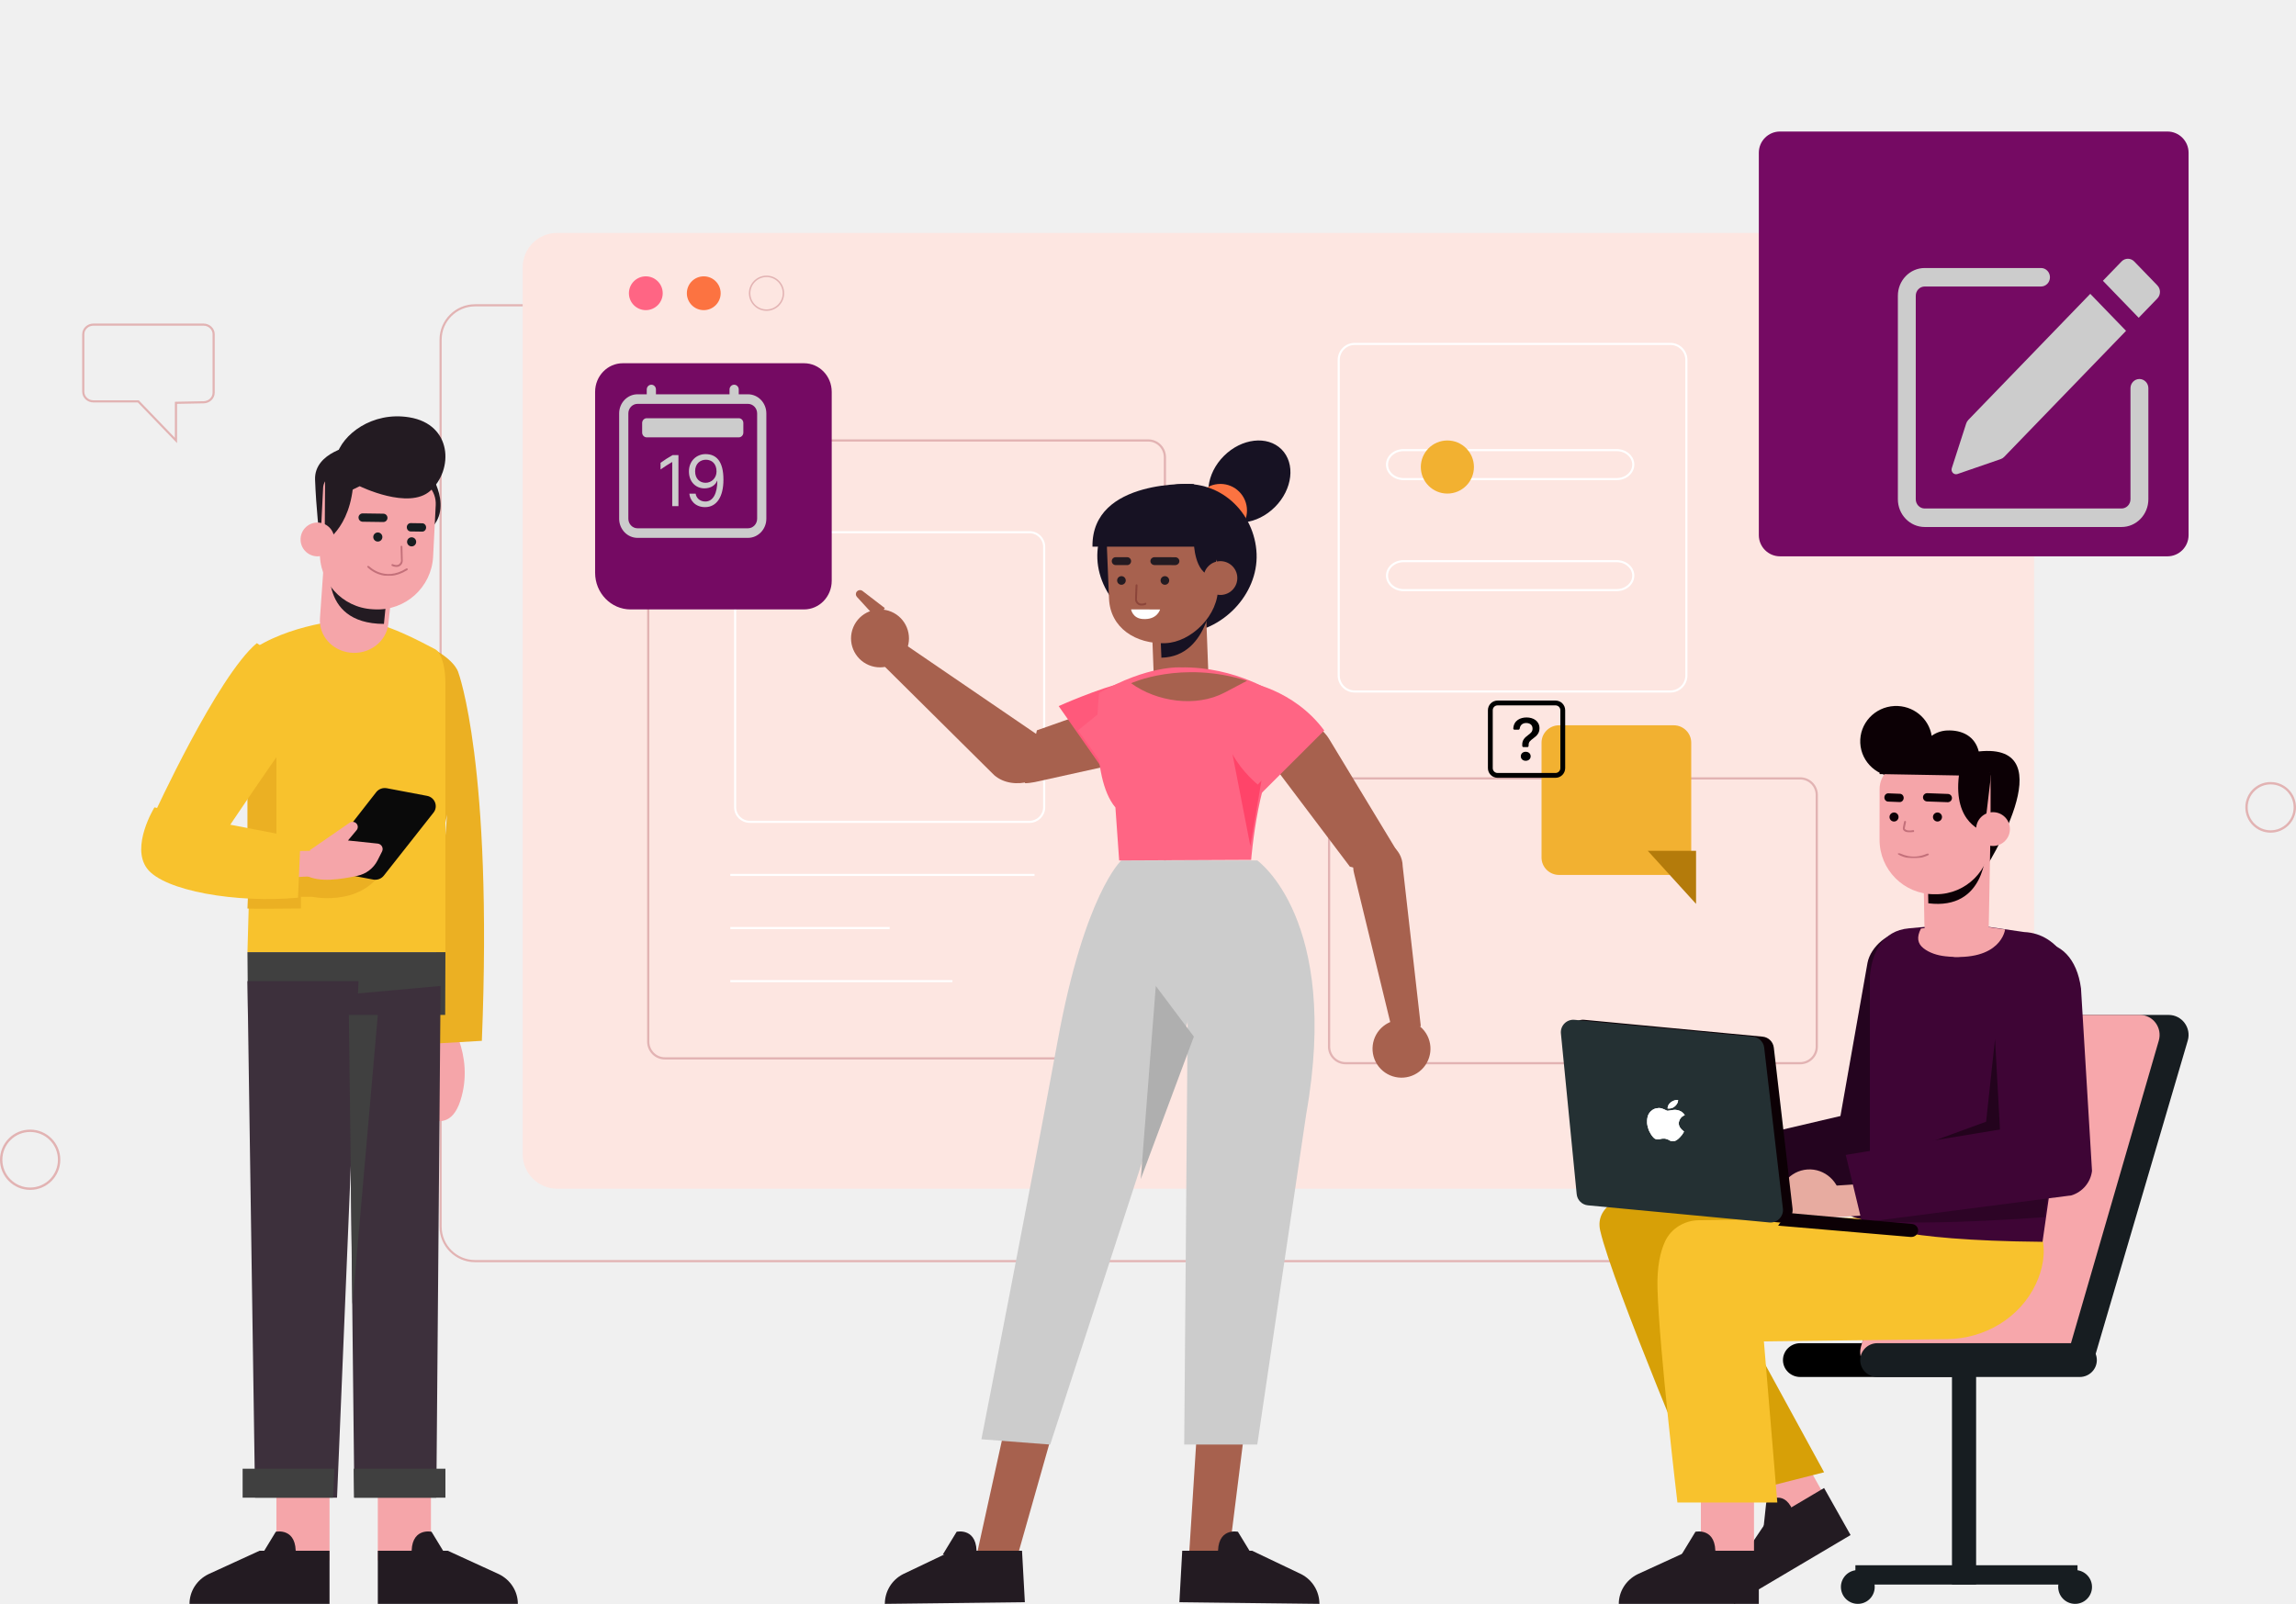
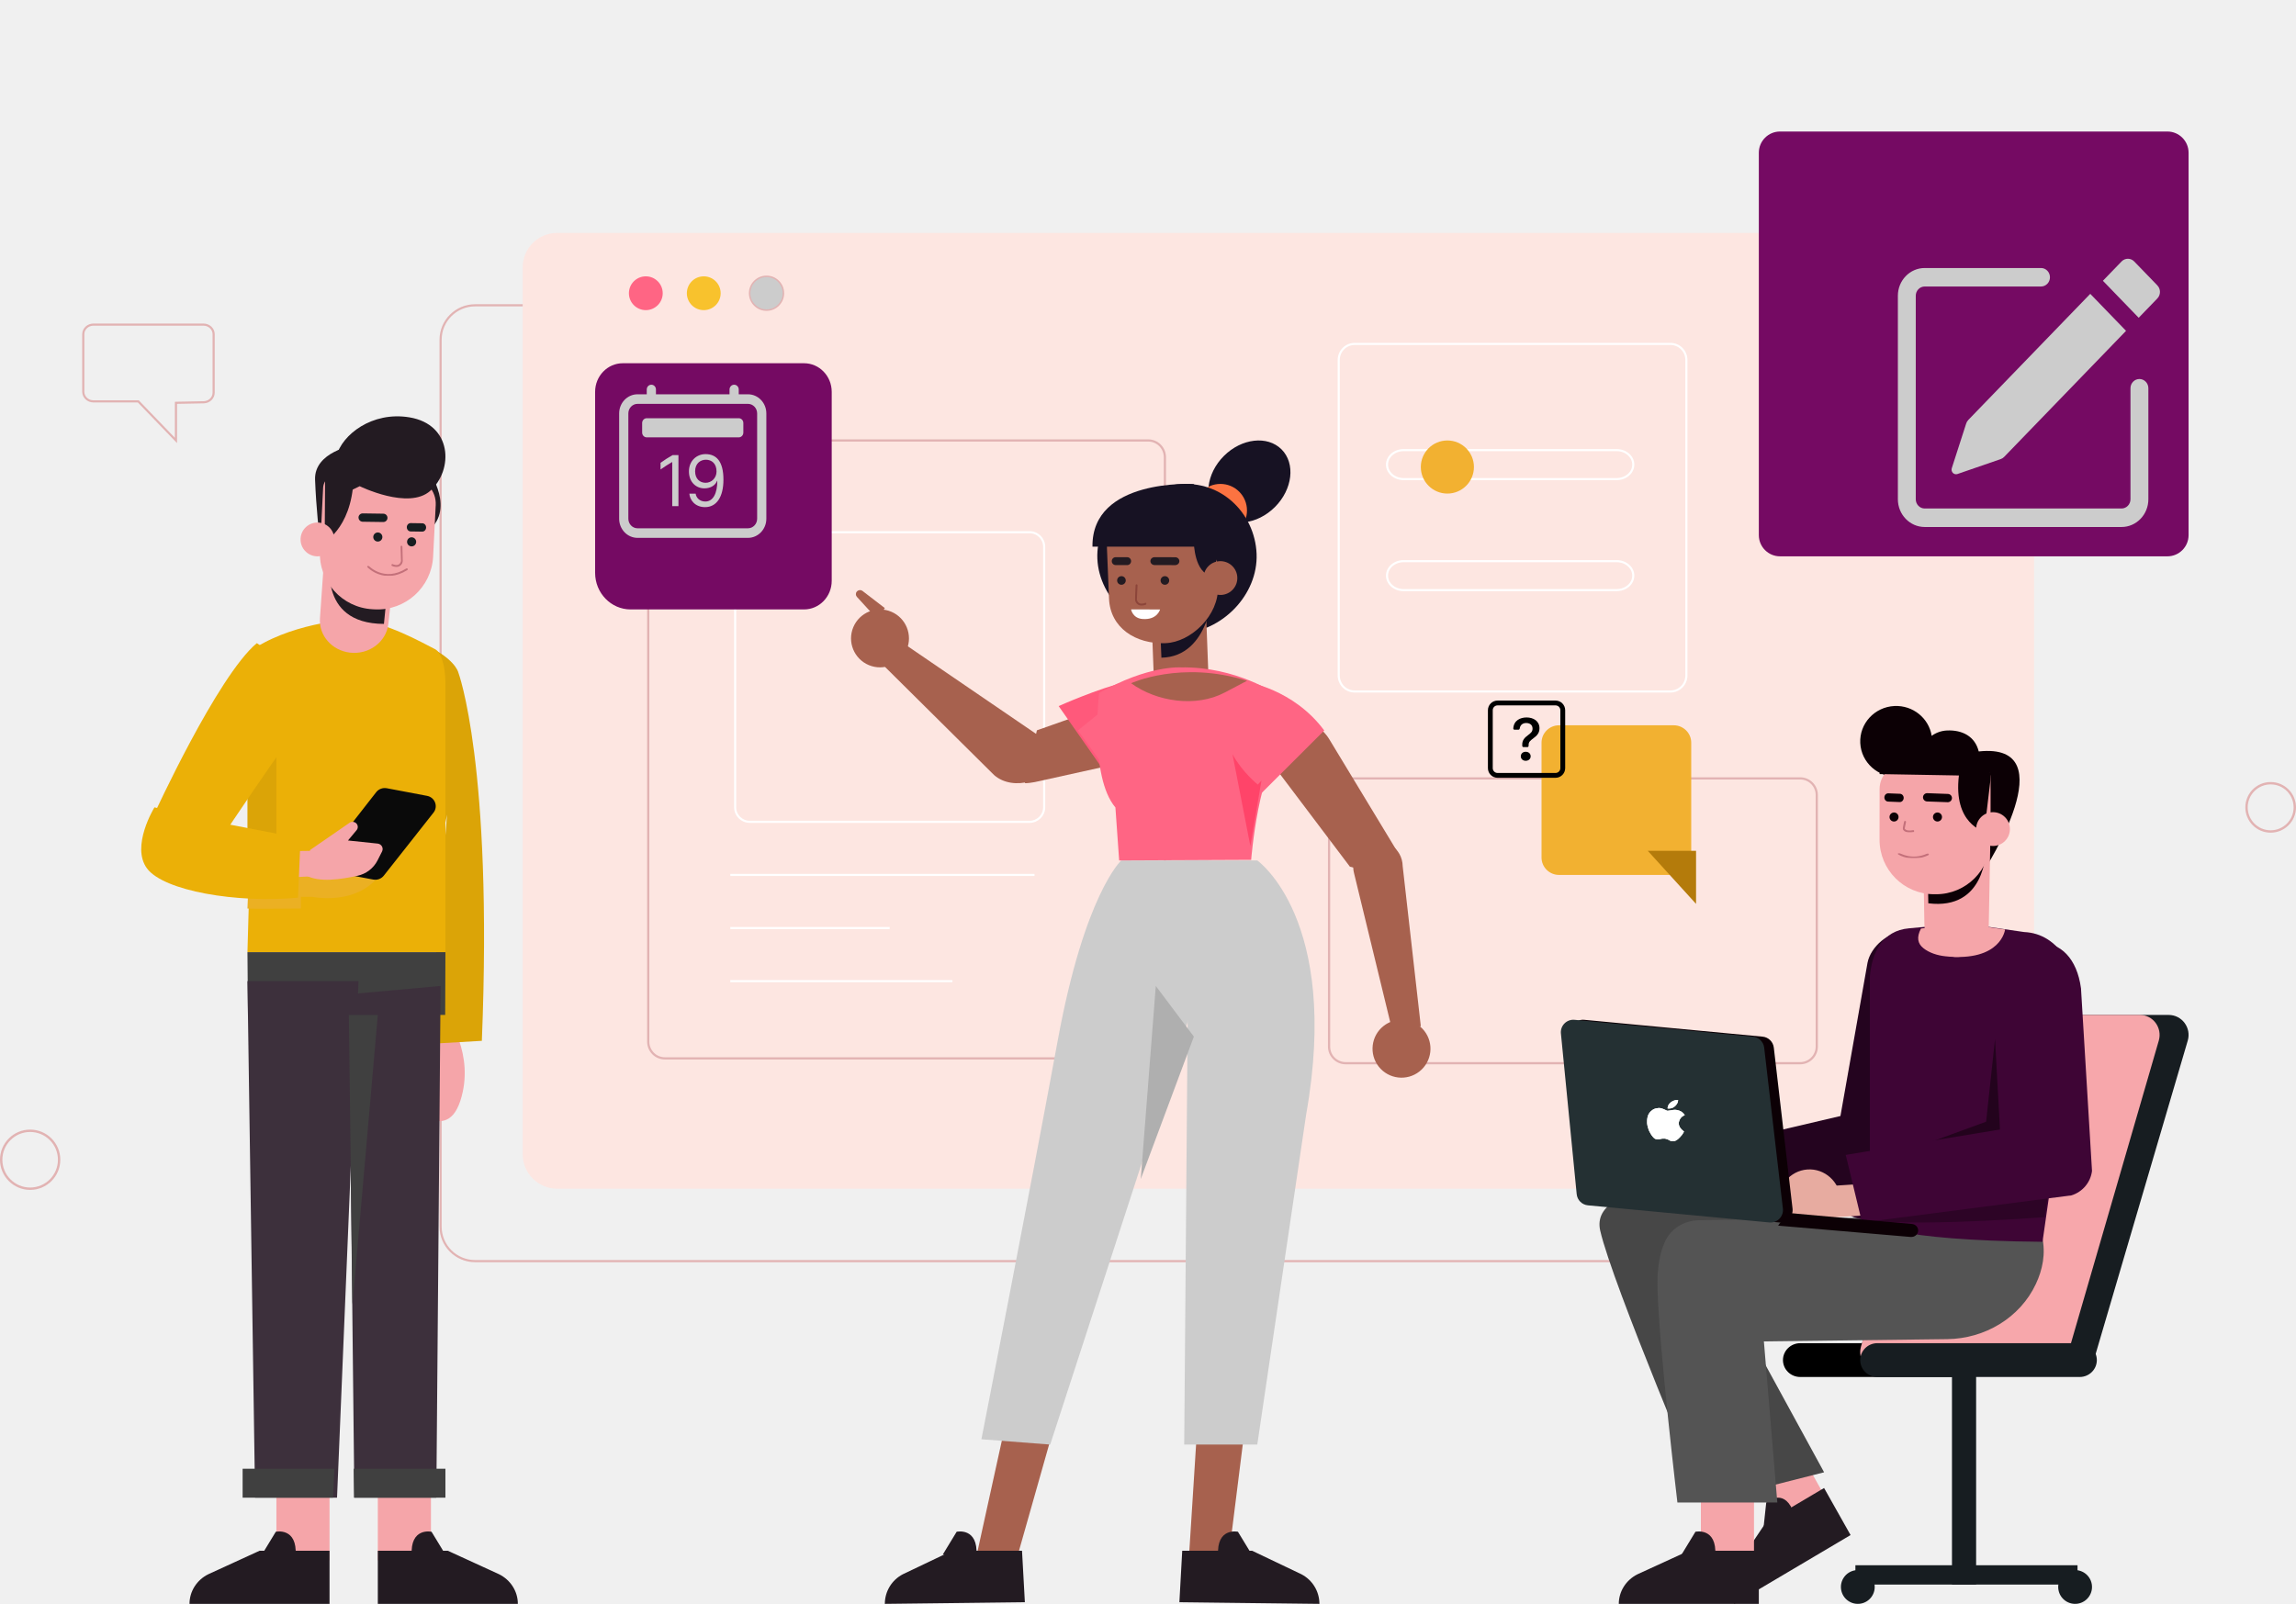
<svg xmlns="http://www.w3.org/2000/svg" xmlns:xlink="http://www.w3.org/1999/xlink" width="125.807mm" height="87.906mm" viewBox="0 0 125.807 87.906" version="1.1" id="svg5">
  <defs id="defs2">
    <polygon id="path-1" points="490,352 490,0 0,0 0,352 " />
  </defs>
  <g id="layer1" transform="translate(-16.36468,-133.9746)">
    <g id="Group-171" transform="matrix(0.2645833,0,0,0.2645833,12.46075,133.7748)" style="fill:none;fill-rule:evenodd;stroke:none;stroke-width:1">
      <path d="M 411.847,262 H 113.153 C 109.201,262 106,258.805 106,254.866 V 71.134 C 106,67.195 109.201,64 113.153,64 H 411.847 C 415.799,64 419,67.195 419,71.134 V 254.866 C 419,258.805 415.799,262 411.847,262 Z" id="Stroke-1" stroke="#e2b3b3" stroke-width="0.443" />
      <path d="M 428.845,247 H 130.155 C 126.201,247 123,243.805 123,239.864 V 56.136 C 123,52.195 126.201,49 130.155,49 H 428.845 C 432.799,49 436,52.195 436,56.136 V 239.864 C 436,243.805 432.799,247 428.845,247" id="Fill-3" fill="#fde6e1" />
      <path d="m 152,61.5 c 0,1.933 -1.567,3.5 -3.499,3.5 C 146.567,65 145,63.433 145,61.5 145,59.567 146.567,58 148.501,58 150.433,58 152,59.567 152,61.5" id="Fill-5" fill="#006be4" style="fill:#ff6584;fill-opacity:1" />
-       <path d="m 164,61.5 c 0,1.933 -1.566,3.5 -3.5,3.5 -1.933,0 -3.5,-1.567 -3.5,-3.5 0,-1.933 1.567,-3.5 3.5,-3.5 1.934,0 3.5,1.567 3.5,3.5" id="Fill-7" fill="#fc7341" />
-       <path d="m 177,61.5 c 0,1.933 -1.567,3.5 -3.5,3.5 -1.934,0 -3.5,-1.567 -3.5,-3.5 0,-1.933 1.566,-3.5 3.5,-3.5 1.933,0 3.5,1.567 3.5,3.5 z" id="Stroke-9" stroke="#e2b3b3" stroke-width="0.303" />
+       <path d="m 164,61.5 c 0,1.933 -1.566,3.5 -3.5,3.5 -1.933,0 -3.5,-1.567 -3.5,-3.5 0,-1.933 1.567,-3.5 3.5,-3.5 1.934,0 3.5,1.567 3.5,3.5" id="Fill-7" fill="#fc7341" style="fill:#f8c22d;fill-opacity:1" />
+       <path d="m 177,61.5 c 0,1.933 -1.567,3.5 -3.5,3.5 -1.934,0 -3.5,-1.567 -3.5,-3.5 0,-1.933 1.566,-3.5 3.5,-3.5 1.933,0 3.5,1.567 3.5,3.5 z" id="Stroke-9" stroke="#e2b3b3" stroke-width="0.303" style="fill:#cccccc;fill-opacity:1" />
      <path d="M 387.559,221 H 293.437 C 291.538,221 290,219.462 290,217.565 V 165.433 C 290,163.538 291.538,162 293.437,162 h 94.125 c 1.898,0 3.439,1.536 3.439,3.433 v 52.132 C 391,219.462 389.46,221 387.559,221 Z" id="Stroke-11" stroke="#e2b3b3" stroke-width="0.457" />
      <path d="M 252.554,220 H 152.442 C 150.541,220 149,218.445 149,216.526 V 95.474 C 149,93.555 150.541,92 152.442,92 H 252.554 C 254.457,92 256,93.555 256,95.472 V 216.526 C 256,218.445 254.457,220 252.554,220 Z" id="Stroke-13" stroke="#e2b3b3" stroke-width="0.457" />
      <path d="M 227.963,171 H 170.033 C 168.358,171 167,169.653 167,167.988 v -53.976 C 167,112.347 168.358,111 170.033,111 h 57.929 c 1.675,0 3.037,1.347 3.037,3.012 v 53.976 C 231,169.653 229.638,171 227.963,171 Z" id="Stroke-15" stroke="#ffffff" stroke-width="0.433" />
      <path d="m 166,182 h 63" id="Stroke-17" stroke="#ffffff" stroke-width="0.433" />
      <path d="m 166,193 h 33" id="Stroke-19" stroke="#ffffff" stroke-width="0.433" />
      <path d="m 166,204 h 46" id="Stroke-21" stroke="#ffffff" stroke-width="0.433" />
      <path d="M 360.698,144 H 295.302 C 293.478,144 292,142.512 292,140.679 V 75.321 C 292,73.486 293.478,72 295.302,72 h 65.395 C 362.521,72 364,73.486 364,75.321 V 140.679 C 364,142.512 362.521,144 360.698,144 Z" id="Stroke-23" stroke="#ffffff" stroke-width="0.433" />
      <path d="M 349.563,123 H 305.437 C 303.537,123 302,121.656 302,119.999 302,118.344 303.537,117 305.437,117 h 44.127 C 351.461,117 353,118.344 353,119.999 353,121.656 351.461,123 349.563,123 Z" id="Stroke-25" stroke="#ffffff" stroke-width="0.433" />
      <path d="M 349.563,100 H 305.437 C 303.537,100 302,98.656 302,96.999 302,95.342 303.537,94 305.437,94 h 44.127 C 351.461,94 353,95.342 353,96.999 353,98.656 351.461,100 349.563,100 Z" id="Stroke-27" stroke="#ffffff" stroke-width="0.433" />
      <path d="m 320,97.5 c 0,3.037 -2.462,5.5 -5.501,5.5 C 311.464,103 309,100.537 309,97.5 309,94.461 311.464,92 314.499,92 317.538,92 320,94.461 320,97.5" id="Fill-29" fill="#006be4" style="fill:#f2b131;fill-opacity:1" />
      <path d="M 56.889,68 H 34.111 C 32.945,68 32,68.892 32,69.99 v 11.919 c 0,1.1 0.945,1.992 2.111,1.992 h 9.283 L 51.197,92 v -7.803 l 5.734,-0.109 C 58.082,84.066 59,83.182 59,82.095 V 69.99 C 59,68.892 58.055,68 56.889,68 Z" id="Stroke-31" stroke="#e2b3b3" stroke-width="0.443" />
      <path d="M 27,240.999 C 27,244.315 24.314,247 20.999,247 17.686,247 15,244.315 15,240.999 15,237.685 17.686,235 20.999,235 24.314,235 27,237.685 27,240.999 Z" id="Stroke-33" stroke="#e2b3b3" stroke-width="0.49" />
      <path d="M 490,167.999 C 490,170.762 487.761,173 484.998,173 482.237,173 480,170.762 480,167.999 480,165.238 482.237,163 484.998,163 487.761,163 490,165.238 490,167.999 Z" id="Stroke-35" stroke="#e2b3b3" stroke-width="0.49" />
      <mask id="mask-2" fill="#ffffff">
        <use xlink:href="#path-1" id="use34" x="0" y="0" width="100%" height="100%" />
      </mask>
      <g id="Clip-38" />
      <path d="M 337.631,182 H 365 V 154.601 C 365,152.612 363.373,151 361.369,151 H 337.631 C 335.627,151 334,152.612 334,154.601 v 23.798 c 0,1.989 1.627,3.601 3.631,3.601" id="Fill-39" fill="#006be4" mask="url(#mask-2)" style="fill:#f2b131;fill-opacity:1" />
      <polygon id="Fill-40" fill="#006be4" mask="url(#mask-2)" points="356,177 366,177 366,188 " style="fill:#b47b0b;fill-opacity:1" />
      <path d="M 181.263,127 H 145.352 C 141.292,127 138,123.601 138,119.408 V 81.926 C 138,78.653 140.569,76 143.737,76 h 37.526 C 184.431,76 187,78.653 187,81.926 V 121.074 C 187,124.347 184.431,127 181.263,127" id="Fill-43" fill="#13ca92" mask="url(#mask-2)" style="fill:#750a63;fill-opacity:1" />
      <path d="M 463.611,116 H 383.389 C 380.965,116 379,114.032 379,111.604 V 32.398 C 379,29.968 380.965,28 383.389,28 h 80.223 C 466.035,28 468,29.968 468,32.398 V 111.604 C 468,114.032 466.035,116 463.611,116" id="Fill-46" fill="#13ca92" mask="url(#mask-2)" style="fill:#750a63;fill-opacity:1" />
      <path d="M 421.429,286 H 387.571 C 385.599,286 384,284.433 384,282.501 384,280.567 385.599,279 387.571,279 h 33.859 C 423.401,279 425,280.567 425,282.501 425,284.433 423.401,286 421.429,286" id="Fill-54" fill="#000000" mask="url(#mask-2)" />
      <polygon id="Fill-55" fill="#171d21" mask="url(#mask-2)" points="399,329 445,329 445,325 399,325 " />
      <path d="m 402.952,328.927 c 0.318,1.907 -0.973,3.708 -2.879,4.026 -1.907,0.314 -3.709,-0.974 -4.025,-2.881 -0.316,-1.907 0.974,-3.708 2.879,-4.024 1.907,-0.316 3.709,0.972 4.025,2.879" id="Fill-56" fill="#171d21" mask="url(#mask-2)" />
      <polygon id="Fill-57" fill="#171d21" mask="url(#mask-2)" points="419,329 424,329 424,283 419,283 " />
      <path d="m 447.952,328.927 c 0.316,1.907 -0.974,3.708 -2.879,4.026 -1.906,0.314 -3.708,-0.974 -4.026,-2.881 -0.316,-1.907 0.974,-3.708 2.879,-4.024 1.906,-0.316 3.708,0.972 4.026,2.879" id="Fill-58" fill="#171d21" mask="url(#mask-2)" />
      <path d="m 444.561,285 h -40.43 c -2.757,0 -4.741,-2.663 -3.958,-5.323 l 19.306,-65.704 C 419.996,212.209 421.608,211 423.438,211 h 40.43 c 2.757,0 4.741,2.665 3.96,5.321 l -19.308,65.704 C 448.001,283.789 446.391,285 444.561,285" id="Fill-59" fill="#171d21" mask="url(#mask-2)" />
      <path d="m 438.856,285 h -34.777 c -2.723,0 -4.681,-2.663 -3.909,-5.323 l 19.064,-65.704 C 419.746,212.209 421.336,211 423.143,211 h 34.779 c 2.721,0 4.679,2.665 3.909,5.321 l -19.066,65.704 C 442.253,283.789 440.661,285 438.856,285" id="Fill-60" fill="#f7a7ab" mask="url(#mask-2)" />
      <path d="M 445.461,286 H 403.539 C 401.585,286 400,284.433 400,282.501 400,280.567 401.585,279 403.539,279 h 41.921 C 447.415,279 449,280.567 449,282.501 449,284.433 447.415,286 445.461,286" id="Fill-61" fill="#171d21" mask="url(#mask-2)" />
      <polygon id="Fill-62" fill="#f5a5a9" mask="url(#mask-2)" points="393,311.315 383.453,317 376,303.685 385.551,298 " />
      <path d="m 392.513,309 -12.038,7.126 -6.376,9.511 c -1.398,2.226 -1.468,5.069 -0.176,7.363 L 398,318.745 Z" id="Fill-63" fill="#231b22" mask="url(#mask-2)" />
      <path d="m 380,317 0.533,-4.996 c 0,0 3.41,-3.072 5.467,1.53 z" id="Fill-64" fill="#231b22" mask="url(#mask-2)" />
-       <path d="m 373.115,246.064 c 0,0 -29.49,-1.468 -26.961,9.627 C 348.685,266.786 367.851,312 367.851,312 L 392.519,305.743 373.859,271.573 410,258.212 Z" id="Fill-65" fill="#f16532" mask="url(#mask-2)" style="fill:#d7a007;fill-opacity:1" />
+       <path d="m 373.115,246.064 c 0,0 -29.49,-1.468 -26.961,9.627 C 348.685,266.786 367.851,312 367.851,312 L 392.519,305.743 373.859,271.573 410,258.212 Z" id="Fill-65" fill="#f16532" mask="url(#mask-2)" style="fill:#474747;fill-opacity:1" />
      <polygon id="Fill-66" fill="#f5a5a9" mask="url(#mask-2)" points="367,324 378,324 378,308 367,308 " />
      <path d="m 379,322 h -14.502 l -10.596,4.856 C 351.507,328.04 350,330.411 350,333 h 29 z" id="Fill-67" fill="#231b22" mask="url(#mask-2)" />
      <path d="m 363,322.786 2.872,-4.723 c 0,0 4.497,-0.997 4.104,4.937 z" id="Fill-68" fill="#231b22" mask="url(#mask-2)" />
-       <path d="m 401.029,253 -34.469,0.528 c -2.976,0.043 -5.742,1.713 -6.983,4.404 -0.974,2.114 -1.694,5.224 -1.562,9.791 C 358.381,280.431 362.138,312 362.138,312 h 20.692 l -2.781,-33.37 37.96,-0.468 c 7.791,-0.094 15.079,-4.412 18.371,-11.439 1.373,-2.932 2.081,-6.26 1.286,-9.767 z" id="Fill-69" fill="#fc7341" mask="url(#mask-2)" style="fill:#f8c22d;fill-opacity:1" />
+       <path d="m 401.029,253 -34.469,0.528 c -2.976,0.043 -5.742,1.713 -6.983,4.404 -0.974,2.114 -1.694,5.224 -1.562,9.791 C 358.381,280.431 362.138,312 362.138,312 h 20.692 l -2.781,-33.37 37.96,-0.468 c 7.791,-0.094 15.079,-4.412 18.371,-11.439 1.373,-2.932 2.081,-6.26 1.286,-9.767 z" id="Fill-69" fill="#fc7341" mask="url(#mask-2)" style="fill:#545454;fill-opacity:1" />
      <path d="m 366,245.714 c 0.008,3.717 -2.425,4.277 -6.013,4.285 -3.592,0.008 -6.979,-0.54 -6.987,-4.257 -0.006,-3.717 2.898,-6.737 6.488,-6.743 3.59,-0.008 6.506,3 6.512,6.715" id="Fill-70" fill="#e7aba0" mask="url(#mask-2)" />
      <path d="M 370.597,248.985 363.417,249 c -1.875,0.004 -3.413,-1.565 -3.417,-3.486 -0.004,-1.922 1.528,-3.495 3.403,-3.499 L 370.583,242 c 1.875,-0.004 3.413,1.565 3.417,3.486 0.004,1.922 -1.528,3.495 -3.403,3.499" id="Fill-71" fill="#e7aba0" mask="url(#mask-2)" />
      <path d="M 369.499,251 367,238.715 l 28.903,-6.773 5.605,-31.742 c 0.622,-3.278 4.483,-6.749 7.755,-6.128 3.272,0.621 6.276,4.43 5.655,7.708 l -3.607,41.367 c -0.44,2.329 -2.2,4.183 -4.497,4.744 z" id="Fill-72" fill="#0458af" mask="url(#mask-2)" style="fill:#24041f;fill-opacity:1" />
      <path d="m 433.947,193.83 c 7.524,0.335 10.819,8.26 11.053,13.558 L 437.751,258 C 406.447,257.725 402,254.06 402,254.06 v -51.005 c 0.382,-4.909 2.597,-9.528 8.101,-9.994 L 421.348,192 Z" id="Fill-73" fill="#006be4" mask="url(#mask-2)" style="fill:#3e0535;fill-opacity:1" />
      <path d="M 412.58,193.106 420.828,192 430,193.304 c 0,0 -0.791,6.749 -12.329,5.554 -1.737,-0.18 -3.41,-0.74 -4.594,-1.689 -1.172,-0.936 -1.463,-2.22 -0.497,-4.063" id="Fill-74" fill="#f5a5a9" mask="url(#mask-2)" />
      <polygon id="Fill-75" fill="#0458af" mask="url(#mask-2)" points="410,239 426.071,233.116 427.916,216 429,235.775 " style="fill:#23031d;fill-opacity:1" />
      <path d="m 439,248 c -0.116,-0.007 -0.841,4.895 -0.841,4.895 0,0 -35.053,2.671 -40.159,-0.29 z" id="Fill-76" fill="#0458af" mask="url(#mask-2)" style="fill:#2d0426;fill-opacity:1" />
      <path d="m 395.982,249.253 c 0.247,3.7 -2.146,4.427 -5.726,4.681 -3.58,0.253 -6.996,-0.063 -7.241,-3.761 -0.245,-3.698 2.458,-6.902 6.038,-7.157 3.582,-0.253 6.684,2.539 6.929,6.237" id="Fill-77" fill="#e7aba0" mask="url(#mask-2)" />
      <path d="m 400.821,252.522 -7.172,0.47 c -1.874,0.122 -3.511,-1.242 -3.641,-3.034 -0.128,-1.792 1.299,-3.359 3.173,-3.481 l 7.172,-0.47 c 1.874,-0.122 3.511,1.24 3.639,3.034 0.13,1.792 -1.299,3.359 -3.171,3.481" id="Fill-78" fill="#e7aba0" mask="url(#mask-2)" />
      <path d="M 400.374,254 397,239.996 l 32.994,-5.436 -1.647,-27.69 c -1.334,-6.147 4.406,-11.52 8.83,-10.806 4.233,-0.065 7.722,3.17 8.543,9.44 L 448,243.32 c -0.289,2.364 -1.955,4.343 -4.254,5.059 z" id="Fill-79" fill="#006be4" mask="url(#mask-2)" style="fill:#3e0535;fill-opacity:1" />
      <path d="m 342.828,212.012 36.951,3.488 c 1.216,0.113 2.183,1.063 2.325,2.277 l 3.877,33.336 c 0.191,1.634 -1.173,3.03 -2.809,2.876 l -37.565,-3.546 c -1.234,-0.115 -2.211,-1.089 -2.329,-2.322 l -3.265,-33.279 c -0.16,-1.621 1.198,-2.982 2.815,-2.83" id="Fill-80" fill="#0c0005" mask="url(#mask-2)" />
      <path d="m 340.83,212.012 36.952,3.488 c 1.214,0.113 2.183,1.063 2.326,2.277 l 3.875,33.336 c 0.191,1.634 -1.171,3.03 -2.809,2.876 l -37.566,-3.546 c -1.232,-0.117 -2.209,-1.091 -2.329,-2.324 l -3.265,-33.276 c -0.158,-1.621 1.198,-2.984 2.817,-2.83" id="Fill-81" fill="#243033" mask="url(#mask-2)" />
      <path d="m 384.829,252 25.872,2.301 c 0.789,0.071 1.367,0.731 1.293,1.475 -0.073,0.742 -0.773,1.288 -1.564,1.219 L 383,254.65 Z" id="Fill-82" fill="#0c0005" mask="url(#mask-2)" />
      <path d="m 407.088,147.009 c 3.835,-0.181 7.127,2.526 7.709,6.175 0.888,-0.646 1.971,-1.05 3.154,-1.107 3.186,-0.149 5.821,1.219 6.591,4.341 C 442.882,154.453 425.684,181 425.684,181 l -1.393,-10.229 -0.509,-11.463 c -0.657,2.285 -2.734,4.007 -5.279,4.129 -2.671,0.124 -5.001,-1.561 -5.776,-3.956 -1.264,1.256 -2.989,2.075 -4.926,2.166 -4.109,0.194 -7.597,-2.927 -7.794,-6.969 -0.195,-4.042 2.973,-7.476 7.08,-7.67" id="Fill-84" fill="#0c0005" mask="url(#mask-2)" />
      <path d="m 427,172 -0.379,20.289 c -0.07,3.6 -2.843,6.53 -6.345,6.703 -3.756,0.185 -6.92,-2.853 -6.986,-6.715 L 413,175.237 Z" id="Fill-85" fill="#f5a5a9" mask="url(#mask-2)" />
      <path d="m 426,177 c 0,0 0,12.371 -11.901,10.874 L 414,182.177 Z" id="Fill-86" fill="#0c0005" mask="url(#mask-2)" />
      <path d="m 415.279,186 h 0.421 c 6.233,0.006 11.289,-5.052 11.292,-11.297 L 427,161.938 c 0.002,-1.616 -1.306,-2.926 -2.919,-2.928 L 409.228,159 c -2.882,-0.002 -5.218,2.335 -5.22,5.222 L 404,174.687 c -0.004,6.245 5.045,11.309 11.279,11.313" id="Fill-87" fill="#f5a5a9" mask="url(#mask-2)" />
      <path d="m 415.066,170.071 c 0.04,0.516 0.49,0.902 1.004,0.862 0.516,-0.04 0.902,-0.488 0.864,-1.004 -0.042,-0.516 -0.492,-0.902 -1.006,-0.862 -0.516,0.04 -0.904,0.488 -0.862,1.004" id="Fill-88" fill="#0c0005" mask="url(#mask-2)" />
      <path d="m 406.066,170.072 c 0.042,0.516 0.49,0.902 1.006,0.862 0.516,-0.04 0.9,-0.488 0.862,-1.004 -0.04,-0.516 -0.49,-0.902 -1.004,-0.864 -0.516,0.042 -0.904,0.49 -0.864,1.006" id="Fill-89" fill="#0c0005" mask="url(#mask-2)" />
      <path d="M 409.284,171 409,172.387 c 0,0 0.152,0.877 2,0.534" id="Stroke-90" stroke="#c3707a" stroke-width="0.402" stroke-linecap="round" stroke-linejoin="round" mask="url(#mask-2)" />
      <path d="m 418.279,166.925 c -0.057,0.01 -0.117,0.014 -0.175,0.01 l -4.271,-0.156 c -0.478,-0.02 -0.849,-0.416 -0.833,-0.892 0.018,-0.472 0.417,-0.838 0.897,-0.824 l 4.271,0.158 c 0.478,0.02 0.849,0.416 0.831,0.89 -0.014,0.414 -0.325,0.748 -0.72,0.814" id="Fill-91" fill="#0c0005" mask="url(#mask-2)" />
      <path d="m 408.336,166.893 c -0.052,0.01 -0.108,0.014 -0.162,0.012 l -2.407,-0.098 c -0.439,-0.018 -0.783,-0.414 -0.766,-0.886 0.015,-0.476 0.387,-0.844 0.824,-0.826 l 2.407,0.096 c 0.442,0.018 0.785,0.414 0.768,0.888 -0.013,0.416 -0.299,0.75 -0.664,0.814" id="Fill-92" fill="#0c0005" mask="url(#mask-2)" />
      <path d="m 408,177.599 c 0,0 2.655,1.712 6,0.136" id="Stroke-93" stroke="#c3707a" stroke-width="0.402" stroke-linecap="round" stroke-linejoin="round" mask="url(#mask-2)" />
      <path d="m 425.696,173 c 0,0 -6.489,-1.512 -5.258,-11.602 L 404,161.107 404.397,157 l 18.231,0.253 c 2.603,0.038 4.613,2.348 4.349,4.998 z" id="Fill-94" fill="#0c0005" mask="url(#mask-2)" />
      <path d="m 424,172.497 c -0.002,1.934 1.563,3.501 3.498,3.503 1.931,0.002 3.5,-1.567 3.502,-3.497 0,-1.934 -1.565,-3.501 -3.498,-3.503 -1.933,-0.002 -3.502,1.565 -3.502,3.497" id="Fill-95" fill="#f5a5a9" mask="url(#mask-2)" />
      <path d="m 278.787,105.787 c -3.678,3.676 -9.024,4.288 -11.943,1.369 -2.919,-2.919 -2.305,-8.266 1.369,-11.943 3.676,-3.674 9.022,-4.288 11.943,-1.369 2.919,2.919 2.307,8.266 -1.369,11.943" id="Fill-96" fill="#171223" mask="url(#mask-2)" />
      <path d="m 273,106.5 c 0,3.039 -2.463,5.5 -5.501,5.5 C 264.463,112 262,109.539 262,106.5 c 0,-3.037 2.463,-5.5 5.499,-5.5 3.038,0 5.501,2.463 5.501,5.5" id="Fill-97" fill="#fc7341" mask="url(#mask-2)" />
      <path d="m 242.012,116.49 c 0.346,8.417 8.502,15.834 17.204,15.5 8.7,-0.335 16.117,-8.105 15.773,-16.522 -0.344,-8.419 -7.559,-15.904 -17.438,-14.232 -8.578,1.454 -15.885,6.835 -15.539,15.254" id="Fill-98" fill="#171223" mask="url(#mask-2)" />
      <path d="M 264.994,140.148 264.307,122 253,122.497 l 0.688,18.146 c 0.139,3.093 2.782,5.489 5.902,5.351 3.122,-0.137 5.541,-2.754 5.404,-5.847" id="Fill-99" fill="#a7614e" mask="url(#mask-2)" />
      <path d="m 266,123 c 0,0 -0.63,13.797 -10.723,14 L 255,130.115 Z" id="Fill-100" fill="#171223" mask="url(#mask-2)" />
      <path d="m 256.143,133.988 v 0 c -6.226,0.239 -11.466,-3.196 -11.713,-9.216 l -0.426,-10.352 c -0.183,-4.441 4.642,-9.315 7.35,-9.42 l 10.094,2.324 c 2.706,-0.105 5.013,1.954 5.119,4.575 l 0.424,10.311 c 0.247,6.02 -5.603,11.576 -10.849,11.777" id="Fill-101" fill="#a7614e" mask="url(#mask-2)" />
      <path d="m 255.112,121.098 c 0.054,0.49 0.496,0.844 0.986,0.79 0.49,-0.056 0.844,-0.498 0.79,-0.988 -0.056,-0.49 -0.496,-0.844 -0.986,-0.788 -0.492,0.054 -0.844,0.496 -0.79,0.986" id="Fill-102" fill="#231b22" mask="url(#mask-2)" />
      <path d="m 246.112,121.1 c 0.054,0.49 0.496,0.842 0.986,0.788 0.49,-0.056 0.844,-0.496 0.79,-0.988 -0.056,-0.49 -0.496,-0.842 -0.986,-0.788 -0.492,0.056 -0.844,0.498 -0.79,0.988" id="Fill-103" fill="#231b22" mask="url(#mask-2)" />
      <path d="M 250.131,122 250,124.962 c 0,0 0.194,1.55 2,0.863" id="Stroke-104" stroke="#8c453a" stroke-width="0.399" stroke-linecap="round" stroke-linejoin="round" mask="url(#mask-2)" />
      <path d="m 258.309,117.807 c -0.055,0.01 -0.116,0.016 -0.175,0.016 l -4.272,-0.012 c -0.477,0 -0.864,-0.368 -0.862,-0.82 0,-0.452 0.387,-0.814 0.866,-0.814 l 4.274,0.01 c 0.477,0 0.86,0.368 0.86,0.822 0,0.394 -0.296,0.722 -0.691,0.798" id="Fill-105" fill="#231b22" mask="url(#mask-2)" />
      <path d="m 248.363,117.804 c -0.051,0.012 -0.107,0.016 -0.162,0.016 l -2.407,-0.006 c -0.44,-0.002 -0.796,-0.368 -0.795,-0.82 0,-0.452 0.358,-0.816 0.798,-0.814 l 2.407,0.004 c 0.442,0.002 0.795,0.37 0.795,0.822 0,0.394 -0.273,0.722 -0.637,0.798" id="Fill-106" fill="#231b22" mask="url(#mask-2)" />
      <path d="m 249,127 6,0.002 c 0,0 -0.561,2.206 -3.615,1.982 C 249.3,128.833 249,127 249,127" id="Fill-107" fill="#ffffff" mask="url(#mask-2)" />
      <path d="m 262,113.217 c 0,0 0.122,6.259 3.625,6.783 L 268,113 Z" id="Fill-108" fill="#171223" mask="url(#mask-2)" />
      <path d="m 270.997,120.36 c 0.076,1.932 -1.426,3.561 -3.358,3.638 -1.932,0.076 -3.559,-1.428 -3.637,-3.36 -0.076,-1.931 1.428,-3.56 3.358,-3.634 1.932,-0.078 3.56,1.426 3.637,3.357" id="Fill-109" fill="#a7614e" mask="url(#mask-2)" />
      <path d="m 261.914,101.027 c 0,0 -21.109,-1.241 -20.913,12.973 H 270 l -3.92,-9.661 z" id="Fill-110" fill="#171223" mask="url(#mask-2)" />
      <polygon id="Fill-111" fill="#a7614e" mask="url(#mask-2)" points="269.245,323 261,323 262.905,293 273,293 " />
      <path d="m 259.588,322 h 14.484 l 10.178,4.856 C 286.551,328.041 288,330.412 288,333 l -29,-0.342 z" id="Fill-112" fill="#231b22" mask="url(#mask-2)" />
      <path d="m 274,322.787 -2.874,-4.724 c 0,0 -4.495,-0.997 -4.102,4.937 z" id="Fill-113" fill="#231b22" mask="url(#mask-2)" />
      <path d="m 275.131,179 c 0,0 17.305,12.141 10.124,52.617 L 275.131,300 H 260 L 260.877,191.829 260,179 Z" id="Fill-114" fill="#231b22" mask="url(#mask-2)" style="fill:#cccccc;fill-opacity:1" />
      <polygon id="Fill-115" fill="#a7614e" mask="url(#mask-2)" points="217,323 225.5,323 234,293 223.593,293 " />
      <path d="m 226.412,322 h -14.486 l -10.176,4.856 C 199.447,328.041 198,330.412 198,333 l 29,-0.342 z" id="Fill-116" fill="#231b22" mask="url(#mask-2)" />
      <path d="m 210,322.787 2.874,-4.724 c 0,0 4.494,-0.997 4.101,4.937 z" id="Fill-117" fill="#231b22" mask="url(#mask-2)" />
      <path d="m 246.963,179 c 0,0 -7.58,6.904 -13.15,37.26 C 228.241,246.615 218,298.902 218,298.902 L 232.246,300 262.94,205.623 265,179 Z" id="Fill-118" fill="#231b22" mask="url(#mask-2)" style="fill:#cccccc;fill-opacity:1" />
      <polygon id="Fill-119" fill="#111012" mask="url(#mask-2)" points="251,245 262,215.492 254.116,205 " style="fill:#afafaf;fill-opacity:1" />
      <path d="m 227,162.999 c 0.51,0.018 1.579,-0.135 2.081,-0.237 l 29.922,-6.613 c 4.257,-0.661 10.485,-7.179 8.675,-11.252 -1.333,-2.992 -4.544,-4.535 -7.587,-3.647 l -30.6,10.794 z" id="Fill-120" fill="#a7614e" mask="url(#mask-2)" />
      <path d="M 229.292,152.756 201.826,134 198,138.868 l 22.638,22.452 c 3.947,3.452 11.41,1.272 13.065,-3.704 1.146,-3.45 -1.172,-3.215 -4.41,-4.86" id="Fill-121" fill="#a7614e" mask="url(#mask-2)" />
      <path d="m 202.528,135.328 c -1.285,3.052 -4.801,4.485 -7.856,3.201 -3.053,-1.286 -4.486,-4.803 -3.201,-7.855 1.285,-3.054 4.803,-4.489 7.856,-3.202 3.054,1.286 4.487,4.805 3.201,7.857" id="Fill-122" fill="#a7614e" mask="url(#mask-2)" />
      <path d="m 198,126.722 -4.557,-3.501 c -0.364,-0.323 -0.929,-0.286 -1.243,0.079 -0.271,0.316 -0.267,0.781 0.012,1.095 L 196.425,129 Z" id="Fill-123" fill="#a7614e" mask="url(#mask-2)" />
      <path d="m 248,142 c -5.875,1.374 -14,5.025 -14,5.025 L 243.088,160 l 3.117,-0.83 z" id="Fill-124" fill="#f8c22d" mask="url(#mask-2)" style="fill:#ff597b;fill-opacity:1" />
      <path d="m 243,159 c 0,0 -0.969,-4.989 0,-11 l -5,4.059 z" id="Fill-125" fill="#ebb023" mask="url(#mask-2)" style="fill:#ff6584;fill-opacity:1" />
      <path d="M 301.221,182 304,176.947 289.999,153.818 c -1.805,-3.097 -10.087,-8.751 -12.567,-6.155 -1.82,1.903 -1.891,7.783 -0.291,9.874 l 17.176,22.759 z" id="Fill-126" fill="#a7614e" mask="url(#mask-2)" />
      <path d="M 295.181,181.674 303.032,214 309,213.346 305.245,180.195 c -0.063,-3.774 -3.833,-6.261 -7.182,-4.743 -2.321,1.052 -3.548,3.699 -2.882,6.222" id="Fill-127" fill="#a7614e" mask="url(#mask-2)" />
      <path d="m 272.859,142 c 0,0 9.755,1.443 16.141,10.078 L 275.057,166 c 0,0 -8.995,-8.793 -2.992,-17.142 z" id="Fill-128" fill="#f8c22d" mask="url(#mask-2)" style="fill:#ff6584;fill-opacity:1" />
      <path d="m 301.289,213.287 c 2.603,-2.05 6.375,-1.602 8.425,1.003 2.05,2.603 1.6,6.375 -1.003,8.425 -2.603,2.048 -6.375,1.6 -8.425,-1.003 -2.048,-2.603 -1.602,-6.375 1.003,-8.425" id="Fill-129" fill="#a7614e" mask="url(#mask-2)" />
      <path d="m 259.325,139.011 c 0,0 -6.814,-0.508 -16.95,5.314 0,0 -2.036,17.298 3.377,23.698 L 246.528,179 l 27.337,-0.125 c 0,0 1.515,-19.581 7.135,-24.527 l -1.874,-9.75 c 0,0 -8.329,-5.793 -19.801,-5.587" id="Fill-130" fill="#f8c22d" mask="url(#mask-2)" style="fill:#ff6584;fill-opacity:1" />
      <path d="m 249,142.287 c 0,0 10.356,-4.79 24,-0.505 l -4.635,2.443 c -5.912,3.117 -14.101,1.914 -19.365,-1.939" id="Fill-131" fill="#a7614e" mask="url(#mask-2)" />
      <path d="m 276,162.456 -0.758,0.828 c 0,0 -3.169,-2.494 -5.242,-6.284 l 3.695,19 z" id="Fill-132" fill="#ebb023" mask="url(#mask-2)" style="fill:#ff4469;fill-opacity:1" />
      <path d="m 107.147,211 c 0,0 6.129,8.07 2.927,17.835 C 106.874,238.6 98,228.132 98,228.132 Z" id="Fill-133" fill="#f5a5a9" mask="url(#mask-2)" />
-       <path d="m 109.651,139.993 c 0,0 -0.744,-3.077 -7.651,-5.993 l 4.87,37.806 0.464,-2.29 -3.729,47.484 10.939,-0.635 c 2.307,-57.295 -4.893,-76.372 -4.893,-76.372" id="Fill-134" fill="#ebb023" mask="url(#mask-2)" />
-       <path d="m 88.126,129 c 0,0 -11.673,0.482 -20.343,5.836 L 66,198 h 41 v -55.828 c 0,-3.432 -0.917,-6.318 -2.141,-6.936 C 102.112,133.85 94.827,129.653 88.126,129" id="Fill-135" fill="#f8c22d" mask="url(#mask-2)" />
-       <polygon id="Fill-136" fill="#ebb023" mask="url(#mask-2)" points="66,165.303 72,157 72,174 66,172.813 " />
+       <path d="m 109.651,139.993 c 0,0 -0.744,-3.077 -7.651,-5.993 l 4.87,37.806 0.464,-2.29 -3.729,47.484 10.939,-0.635 c 2.307,-57.295 -4.893,-76.372 -4.893,-76.372" id="Fill-134" fill="#ebb023" mask="url(#mask-2)" style="fill:#dba407;fill-opacity:1" />
+       <path d="m 88.126,129 c 0,0 -11.673,0.482 -20.343,5.836 L 66,198 h 41 v -55.828 c 0,-3.432 -0.917,-6.318 -2.141,-6.936 C 102.112,133.85 94.827,129.653 88.126,129" id="Fill-135" fill="#f8c22d" mask="url(#mask-2)" style="fill:#ebb007;fill-opacity:1" />
+       <polygon id="Fill-136" fill="#ebb023" mask="url(#mask-2)" points="66,165.303 72,157 72,174 66,172.813 " style="fill:#dba407;fill-opacity:1" />
      <path d="m 66,188.952 c -0.004,0.108 11.08,0 11.08,0 v -2.411 h 2.404 c 0,0 11.606,2.458 15.517,-7.48 L 85.579,177 66.331,181.156 Z" id="Fill-137" fill="#ebb023" mask="url(#mask-2)" />
-       <path d="m 81,144.888 c 0,0 -10.81,14.88 -22.207,32.216 -1.277,1.945 -4.354,2.954 -6.62,2.894 -5.122,-0.134 -7.384,-5.805 -5.532,-10.488 0,0 13.125,-28.662 21.275,-35.506 C 68.195,133.766 81,144.888 81,144.888" id="Fill-138" fill="#f8c22d" mask="url(#mask-2)" />
+       <path d="m 81,144.888 c 0,0 -10.81,14.88 -22.207,32.216 -1.277,1.945 -4.354,2.954 -6.62,2.894 -5.122,-0.134 -7.384,-5.805 -5.532,-10.488 0,0 13.125,-28.662 21.275,-35.506 C 68.195,133.766 81,144.888 81,144.888" id="Fill-138" fill="#f8c22d" mask="url(#mask-2)" style="fill:#ebb007;fill-opacity:1" />
      <path d="m 92.664,164.857 -10.203,13.076 c -1.007,1.286 -0.278,3.16 1.349,3.467 l 8.236,1.558 c 0.827,0.16 1.675,-0.156 2.19,-0.808 l 10.298,-13.058 c 1.013,-1.286 0.286,-3.168 -1.343,-3.475 l -8.329,-1.578 c -0.831,-0.158 -1.683,0.16 -2.199,0.818" id="Fill-139" fill="#0a0a0a" mask="url(#mask-2)" />
      <polygon id="Fill-140" fill="#f5a5a9" mask="url(#mask-2)" points="80,177 66.686,177.175 64,183 78.947,182.309 " />
      <path d="m 78.982,176.83 8.169,-5.635 c 0.414,-0.289 0.976,-0.253 1.35,0.082 0.421,0.378 0.467,1.01 0.109,1.442 l -1.787,2.144 6.159,0.645 c 0.793,0.099 1.251,0.931 0.896,1.632 l -0.932,1.842 c -0.828,1.639 -2.37,2.822 -4.201,3.206 C 85.576,182.851 80.837,183.699 78,182.022 Z" id="Fill-141" fill="#f5a5a9" mask="url(#mask-2)" />
-       <path d="m 46.741,168 c 0,0 -4.968,8.083 -1.527,12.673 3.473,4.627 18.494,7.221 31.258,6.044 L 77,174.41 62.057,171.518 Z" id="Fill-142" fill="#f8c22d" mask="url(#mask-2)" />
+       <path d="m 46.741,168 c 0,0 -4.968,8.083 -1.527,12.673 3.473,4.627 18.494,7.221 31.258,6.044 L 77,174.41 62.057,171.518 Z" id="Fill-142" fill="#f8c22d" mask="url(#mask-2)" style="fill:#ebb007;fill-opacity:1" />
      <path d="m 82.407,109 -1.392,19.849 c -0.246,3.523 2.441,6.62 6.15,7.091 3.977,0.504 7.606,-2.196 8.017,-5.961 L 97,113.366 Z" id="Fill-143" fill="#f5a5a9" mask="url(#mask-2)" />
      <path d="m 83.308,116 c 0,0 -3.19,13.952 10.957,14 L 95,122.582 Z" id="Fill-144" fill="#231b22" mask="url(#mask-2)" />
      <path d="m 88,93 c 0,0 -8.205,1.347 -7.996,7.122 C 80.213,105.897 80.92,112 80.92,112 l 4.493,-9.441 z" id="Fill-145" fill="#231b22" mask="url(#mask-2)" />
      <path d="m 103.974,99 c 0,0 5.98,9 -2.608,13 l -1.426,-0.783 c 0,0 -2.584,-7.008 0.816,-10.719 z" id="Fill-146" fill="#231b22" mask="url(#mask-2)" />
      <path d="m 92.366,126.985 -0.43,-0.022 C 85.582,126.64 80.692,121.216 81.015,114.853 l 0.657,-13.016 c 0.084,-1.647 1.484,-2.916 3.128,-2.832 l 15.144,0.77 c 2.937,0.15 5.198,2.655 5.049,5.599 l -0.54,10.669 c -0.323,6.366 -5.736,11.264 -12.088,10.943" id="Fill-147" fill="#f5a5a9" mask="url(#mask-2)" />
      <path d="m 93.936,112.121 c -0.066,0.516 -0.54,0.88 -1.056,0.814 -0.516,-0.066 -0.882,-0.538 -0.816,-1.056 0.068,-0.516 0.54,-0.882 1.056,-0.814 0.518,0.066 0.882,0.538 0.816,1.056" id="Fill-148" fill="#171d21" mask="url(#mask-2)" />
      <path d="m 100.936,113.121 c -0.066,0.518 -0.54,0.88 -1.056,0.814 -0.516,-0.066 -0.882,-0.538 -0.816,-1.054 0.068,-0.518 0.54,-0.884 1.056,-0.816 0.518,0.066 0.882,0.54 0.816,1.056" id="Fill-149" fill="#171d21" mask="url(#mask-2)" />
      <path d="M 97.905,114 98,116.967 c 0,0 -0.214,1.572 -2,0.837" id="Stroke-150" stroke="#c3707a" stroke-width="0.394" stroke-linecap="round" stroke-linejoin="round" mask="url(#mask-2)" />
      <path d="m 89.678,108.814 c 0.056,0.012 0.116,0.02 0.174,0.02 l 4.274,0.06 c 0.476,0.006 0.866,-0.374 0.874,-0.852 0.008,-0.478 -0.37,-0.866 -0.852,-0.876 l -4.272,-0.06 c -0.478,-0.006 -0.868,0.374 -0.876,0.852 -0.006,0.416 0.286,0.77 0.678,0.856" id="Fill-151" fill="#171d21" mask="url(#mask-2)" />
      <path d="m 99.625,110.826 c 0.052,0.012 0.107,0.02 0.16,0.02 l 2.407,0.036 c 0.441,0.006 0.8,-0.374 0.807,-0.85 0.007,-0.48 -0.345,-0.87 -0.785,-0.878 l -2.405,-0.036 c -0.442,-0.006 -0.802,0.374 -0.809,0.85 -0.005,0.418 0.264,0.77 0.625,0.858" id="Fill-152" fill="#171d21" mask="url(#mask-2)" />
      <path d="m 91,118.134 c 0,0 3.283,3.5 8,0.552" id="Stroke-153" stroke="#c3707a" stroke-width="0.394" stroke-linecap="round" stroke-linejoin="round" mask="url(#mask-2)" />
      <path d="m 82,113 c 0,0 6.352,-3.398 5.985,-15.145 L 82.169,97 l -0.084,1.701 z" id="Fill-154" fill="#231b22" mask="url(#mask-2)" />
      <path d="m 83.995,112.676 c -0.099,1.931 -1.742,3.416 -3.673,3.32 -1.929,-0.099 -3.415,-1.742 -3.318,-3.673 0.099,-1.929 1.742,-3.416 3.673,-3.318 1.931,0.099 3.416,1.742 3.318,3.671" id="Fill-155" fill="#f5a5a9" mask="url(#mask-2)" />
      <path d="m 84.832,103.612 4.418,-2.139 c 0,0 10.141,4.985 14.617,0.952 4.833,-4.355 4.576,-13.74 -4.319,-15.216 -7.725,-1.283 -13.963,3.592 -15.12,8.033 -1.157,4.441 0.405,8.37 0.405,8.37" id="Fill-156" fill="#231b22" mask="url(#mask-2)" />
      <polygon id="Fill-157" fill="#006be4" mask="url(#mask-2)" points="66,198 66.109,211 106.953,211 107,198 " style="fill:#404040;fill-opacity:1" />
      <polygon id="Fill-158" fill="#f5a5a9" mask="url(#mask-2)" points="72,324 83,324 83,308 72,308 " />
      <path d="M 83,322 H 68.5 l -10.595,4.857 C 55.507,328.039 54,330.409 54,333 h 29 z" id="Fill-159" fill="#231b22" mask="url(#mask-2)" />
      <path d="m 69,322.785 2.872,-4.722 c 0,0 4.496,-0.996 4.103,4.937 z" id="Fill-160" fill="#231b22" mask="url(#mask-2)" />
      <polygon id="Fill-161" fill="#006be4" mask="url(#mask-2)" points="89,204 84.554,311 67.582,311 66,204 " style="fill:#3d303c;fill-opacity:1" />
      <polygon id="Fill-162" fill="#0458af" mask="url(#mask-2)" points="65,305 84,305 83.722,311 65,311 " style="fill:#404040;fill-opacity:1" />
      <polygon id="Fill-163" fill="#f5a5a9" mask="url(#mask-2)" points="93,324 104,324 104,308 93,308 " />
      <path d="m 93,322 h 14.501 l 10.595,4.857 C 120.495,328.039 122,330.409 122,333 H 93 Z" id="Fill-164" fill="#231b22" mask="url(#mask-2)" />
      <path d="m 107,322.785 -2.874,-4.722 c 0,0 -4.494,-0.996 -4.102,4.937 z" id="Fill-165" fill="#231b22" mask="url(#mask-2)" />
      <polygon id="Fill-166" fill="#006be4" mask="url(#mask-2)" points="106,205 105.114,311 88.143,311 87,206.714 " style="fill:#3d303c;fill-opacity:1" />
      <polygon id="Fill-167" fill="#0458af" mask="url(#mask-2)" points="87.748,271 87,211 93,211 " style="fill:#404040;fill-opacity:1" />
      <polygon id="Fill-168" fill="#0458af" mask="url(#mask-2)" points="107,305 88,305 88.07,311 107,311 " style="fill:#404040;fill-opacity:1" />
      <g style="fill:currentColor" id="g10077" transform="translate(322.8964,145.8783)">
        <path d="m 14,1 a 1,1 0 0 1 1,1 v 12 a 1,1 0 0 1 -1,1 H 2 A 1,1 0 0 1 1,14 V 2 A 1,1 0 0 1 2,1 Z M 2,0 A 2,2 0 0 0 0,2 v 12 a 2,2 0 0 0 2,2 h 12 a 2,2 0 0 0 2,-2 V 2 A 2,2 0 0 0 14,0 Z" id="path10065" />
        <path d="m 5.255,5.786 a 0.237,0.237 0 0 0 0.241,0.247 h 0.825 c 0.138,0 0.248,-0.113 0.266,-0.25 0.09,-0.656 0.54,-1.134 1.342,-1.134 0.686,0 1.314,0.343 1.314,1.168 0,0.635 -0.374,0.927 -0.965,1.371 C 7.605,7.677 7.072,8.248 7.11,9.175 l 0.003,0.217 a 0.25,0.25 0 0 0 0.25,0.246 h 0.811 a 0.25,0.25 0 0 0 0.25,-0.25 V 9.283 C 8.424,8.565 8.697,8.356 9.434,7.797 10.043,7.334 10.678,6.82 10.678,5.741 10.678,4.23 9.402,3.5 8.005,3.5 6.738,3.5 5.35,4.09 5.255,5.786 Z m 1.557,5.763 c 0,0.533 0.425,0.927 1.01,0.927 0.609,0 1.028,-0.394 1.028,-0.927 0,-0.552 -0.42,-0.94 -1.029,-0.94 -0.584,0 -1.009,0.388 -1.009,0.94 z" id="path10067" />
      </g>
    </g>
    <g style="fill:#cccccc;fill-opacity:1" id="g7476" transform="matrix(0.5040779,0,0,0.5246274,50.29041,155.0604)">
      <path d="M 6.445,12.688 V 7.354 H 5.812 A 12.6,12.6 0 0 0 4.5,8.16 V 8.855 C 4.875,8.598 5.469,8.235 5.758,8.078 H 5.77 v 4.61 z m 1.188,-1.305 c 0.047,0.64 0.594,1.406 1.703,1.406 1.258,0 2,-1.066 2,-2.871 0,-1.934 -0.781,-2.668 -1.953,-2.668 -0.926,0 -1.797,0.672 -1.797,1.809 0,1.16 0.824,1.77 1.676,1.77 0.746,0 1.23,-0.376 1.383,-0.79 h 0.027 c -0.004,1.316 -0.461,2.164 -1.305,2.164 -0.664,0 -1.008,-0.45 -1.05,-0.82 z m 2.953,-2.317 c 0,0.696 -0.559,1.18 -1.184,1.18 -0.601,0 -1.144,-0.383 -1.144,-1.2 0,-0.823 0.582,-1.21 1.168,-1.21 0.633,0 1.16,0.398 1.16,1.23 z" id="path7461" style="fill:#cccccc;fill-opacity:1" />
      <path d="M 3.5,0 A 0.5,0.5 0 0 1 4,0.5 V 1 h 8 V 0.5 a 0.5,0.5 0 0 1 1,0 V 1 h 1 a 2,2 0 0 1 2,2 v 11 a 2,2 0 0 1 -2,2 H 2 A 2,2 0 0 1 0,14 V 3 A 2,2 0 0 1 2,1 H 3 V 0.5 A 0.5,0.5 0 0 1 3.5,0 Z M 2,2 A 1,1 0 0 0 1,3 v 11 a 1,1 0 0 0 1,1 h 12 a 1,1 0 0 0 1,-1 V 3 A 1,1 0 0 0 14,2 Z" id="path7463" style="fill:#cccccc;fill-opacity:1" />
      <path d="M 2.5,4 A 0.5,0.5 0 0 1 3,3.5 H 13 A 0.5,0.5 0 0 1 13.5,4 V 5 A 0.5,0.5 0 0 1 13,5.5 H 3 A 0.5,0.5 0 0 1 2.5,5 Z" id="path7465" style="fill:#cccccc;fill-opacity:1" />
    </g>
    <g style="fill:#ffffff;fill-opacity:1" id="g7508" transform="matrix(0.1590393,0.01923839,-0.01723799,0.1414265,106.5337,194.0504)">
      <path d="M 11.182,0.008 C 11.148,-0.03 9.923,0.023 8.857,1.18 7.791,2.336 7.955,3.662 7.979,3.696 8.003,3.73 9.499,3.783 10.454,2.438 11.409,1.093 11.216,0.047 11.182,0.008 Z m 3.314,11.733 C 14.448,11.645 12.171,10.507 12.383,8.319 12.595,6.13 14.058,5.53 14.081,5.465 14.104,5.4 13.484,4.675 12.827,4.308 A 3.692,3.692 0 0 0 11.264,3.874 C 11.156,3.871 10.781,3.779 10.01,3.99 9.502,4.129 8.357,4.579 8.042,4.597 7.726,4.615 6.786,4.075 5.775,3.932 5.128,3.807 4.442,4.063 3.951,4.26 3.461,4.456 2.529,5.014 1.877,6.497 c -0.652,1.482 -0.311,3.83 -0.067,4.56 0.244,0.729 0.625,1.924 1.273,2.796 0.576,0.984 1.34,1.667 1.659,1.899 0.319,0.232 1.219,0.386 1.843,0.067 0.502,-0.308 1.408,-0.485 1.766,-0.472 0.357,0.013 1.061,0.154 1.782,0.539 0.571,0.197 1.111,0.115 1.652,-0.105 0.541,-0.221 1.324,-1.059 2.238,-2.758 0.347,-0.79 0.505,-1.217 0.473,-1.282 z" id="path7496" style="fill:#ffffff;fill-opacity:1" />
      <path d="M 11.182,0.008 C 11.148,-0.03 9.923,0.023 8.857,1.18 7.791,2.336 7.955,3.662 7.979,3.696 8.003,3.73 9.499,3.783 10.454,2.438 11.409,1.093 11.216,0.047 11.182,0.008 Z m 3.314,11.733 C 14.448,11.645 12.171,10.507 12.383,8.319 12.595,6.13 14.058,5.53 14.081,5.465 14.104,5.4 13.484,4.675 12.827,4.308 A 3.692,3.692 0 0 0 11.264,3.874 C 11.156,3.871 10.781,3.779 10.01,3.99 9.502,4.129 8.357,4.579 8.042,4.597 7.726,4.615 6.786,4.075 5.775,3.932 5.128,3.807 4.442,4.063 3.951,4.26 3.461,4.456 2.529,5.014 1.877,6.497 c -0.652,1.482 -0.311,3.83 -0.067,4.56 0.244,0.729 0.625,1.924 1.273,2.796 0.576,0.984 1.34,1.667 1.659,1.899 0.319,0.232 1.219,0.386 1.843,0.067 0.502,-0.308 1.408,-0.485 1.766,-0.472 0.357,0.013 1.061,0.154 1.782,0.539 0.571,0.197 1.111,0.115 1.652,-0.105 0.541,-0.221 1.324,-1.059 2.238,-2.758 0.347,-0.79 0.505,-1.217 0.473,-1.282 z" id="path7498" style="fill:#ffffff;fill-opacity:1" />
    </g>
    <g style="fill:#cccccc;fill-opacity:1" id="g8143" transform="matrix(0.9803909,0,0,1.013924,119.3764,147.6501)">
      <path d="m 15.502,1.94 a 0.5,0.5 0 0 1 0,0.706 l -1.043,1.044 -2,-2 1.043,-1.044 a 0.5,0.5 0 0 1 0.707,0 l 1.293,1.293 z m -1.75,2.456 -2,-2 L 4.939,9.21 A 0.5,0.5 0 0 0 4.818,9.406 L 4.013,11.82 a 0.25,0.25 0 0 0 0.316,0.316 l 2.414,-0.805 a 0.5,0.5 0 0 0 0.196,-0.12 l 6.813,-6.814 z" id="path8131" style="fill:#cccccc;fill-opacity:1" />
      <path fill-rule="evenodd" d="M 1,13.5 A 1.5,1.5 0 0 0 2.5,15 h 11 A 1.5,1.5 0 0 0 15,13.5 v -6 a 0.5,0.5 0 0 0 -1,0 v 6 A 0.5,0.5 0 0 1 13.5,14 H 2.5 A 0.5,0.5 0 0 1 2,13.5 V 2.5 A 0.5,0.5 0 0 1 2.5,2 H 9 A 0.5,0.5 0 0 0 9,1 H 2.5 A 1.5,1.5 0 0 0 1,2.5 Z" id="path8133" style="fill:#cccccc;fill-opacity:1" />
    </g>
  </g>
</svg>
